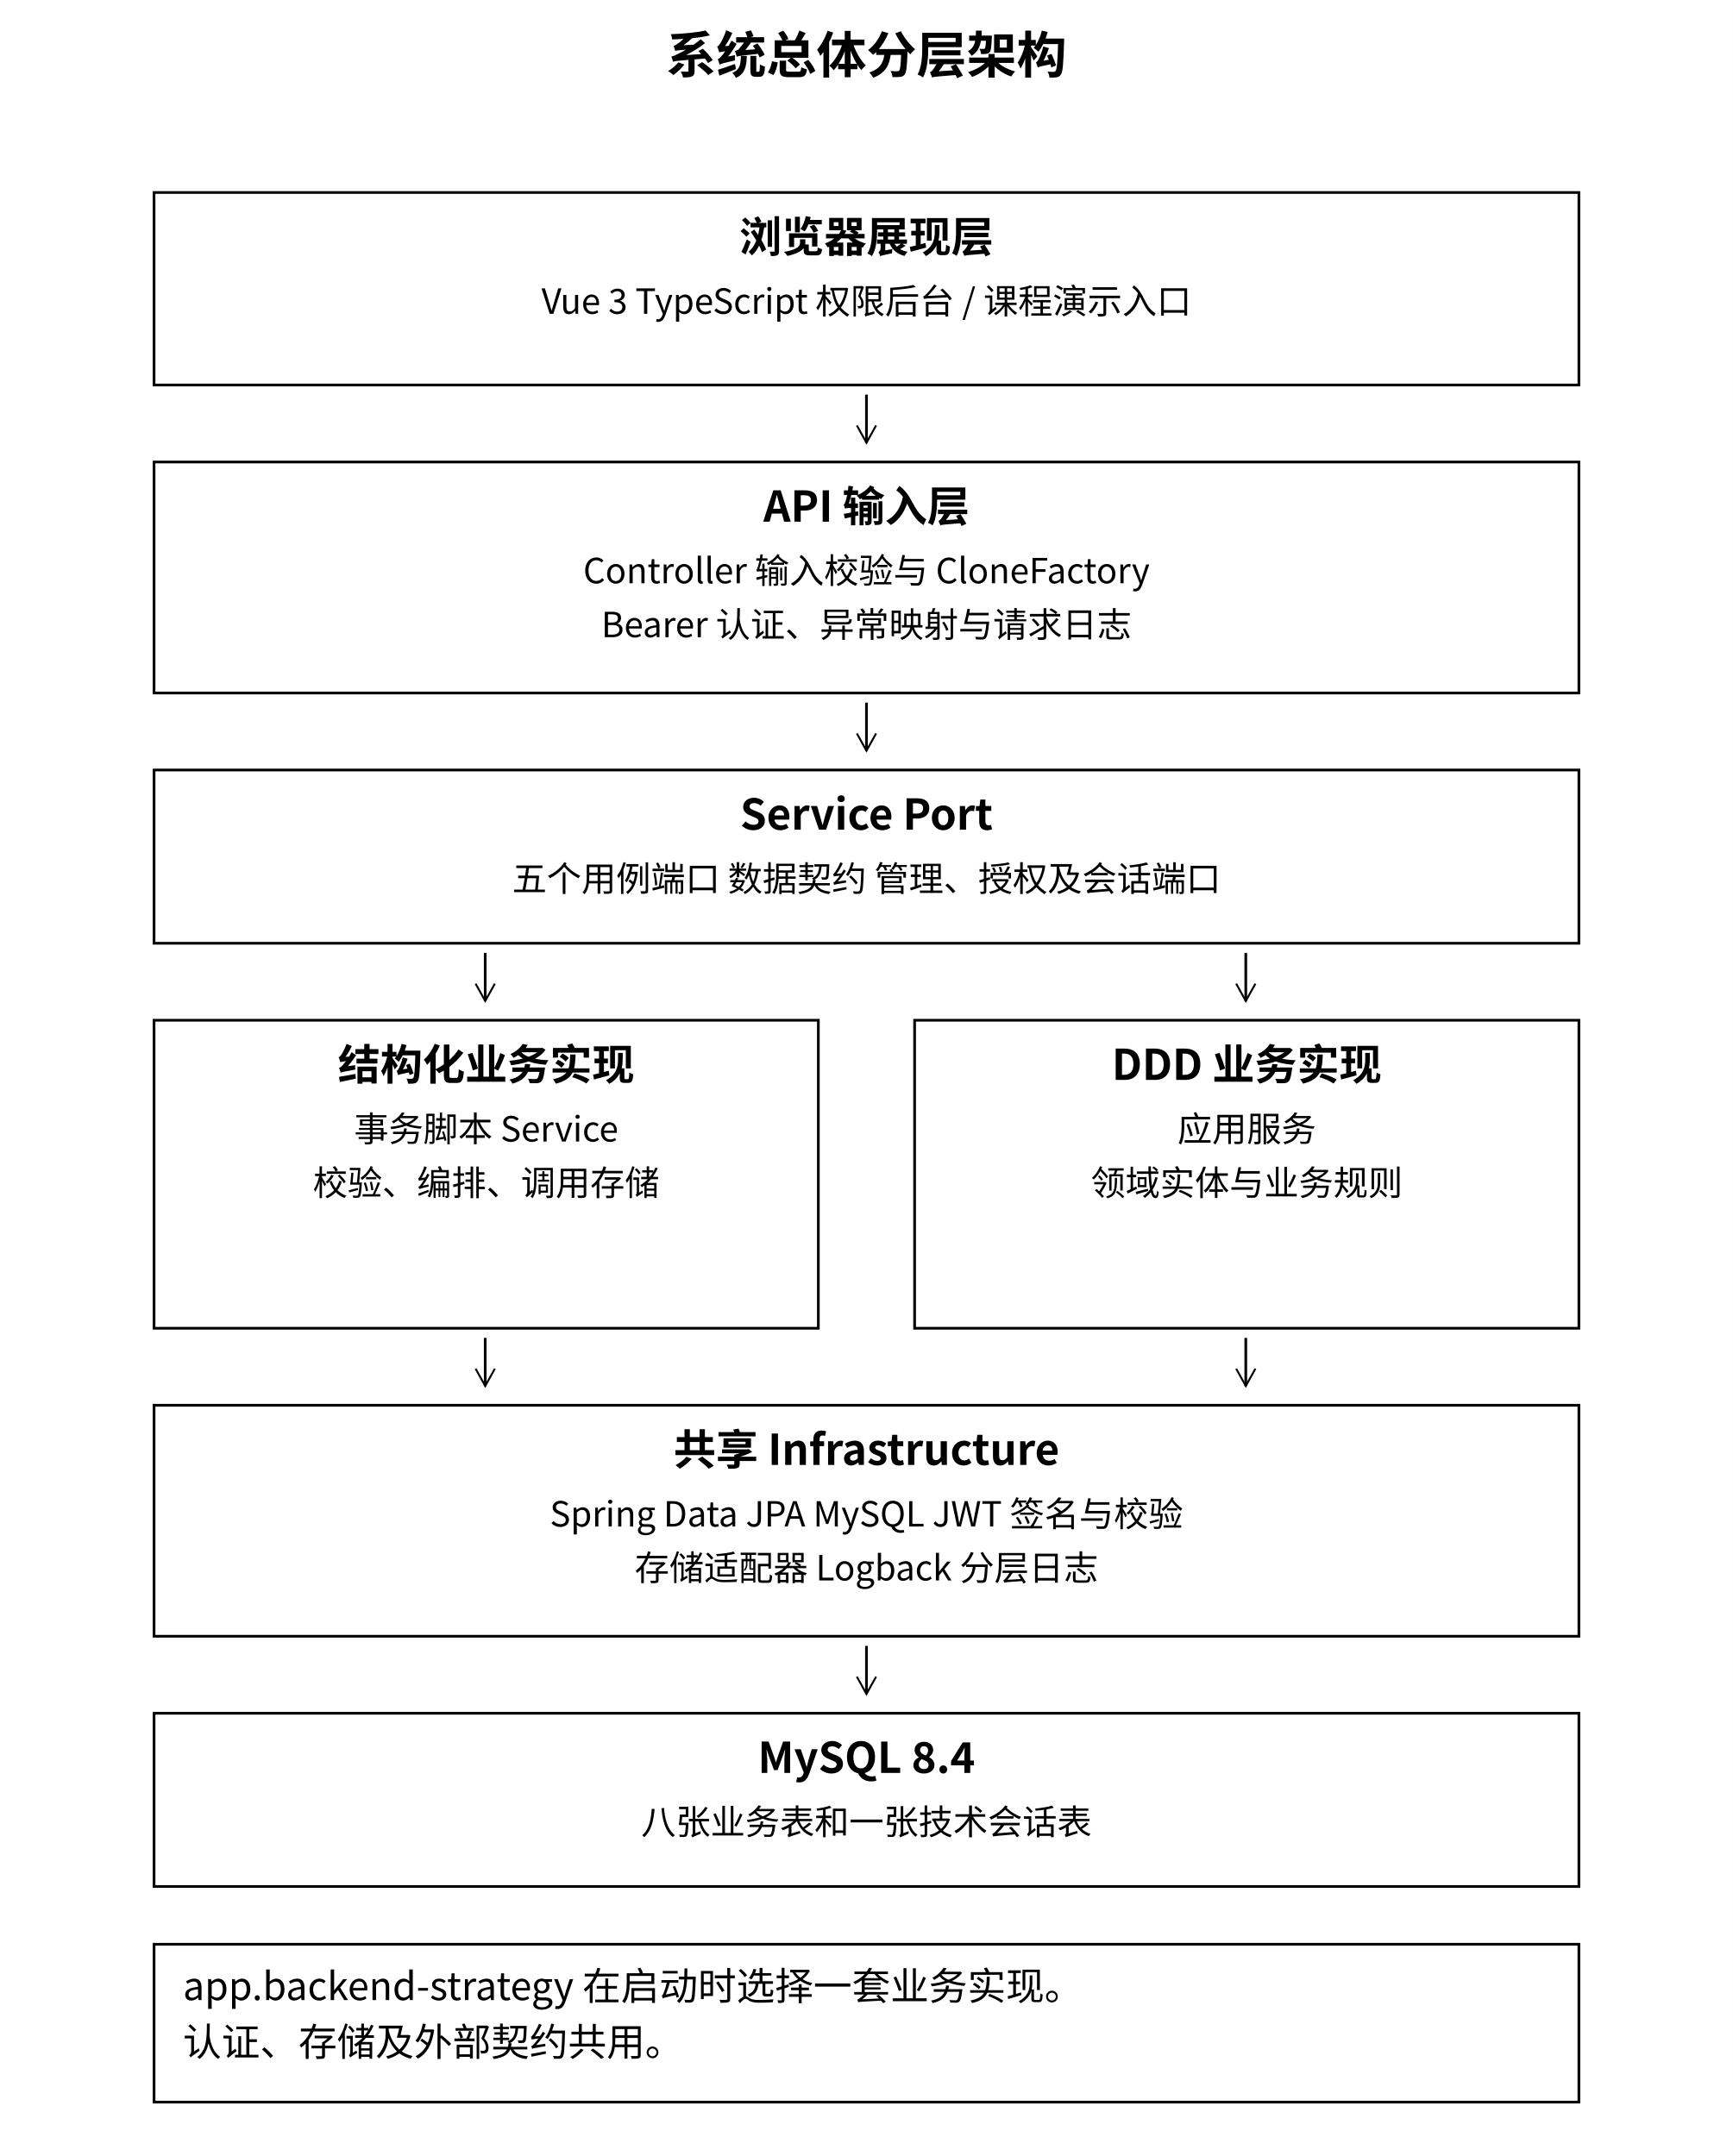
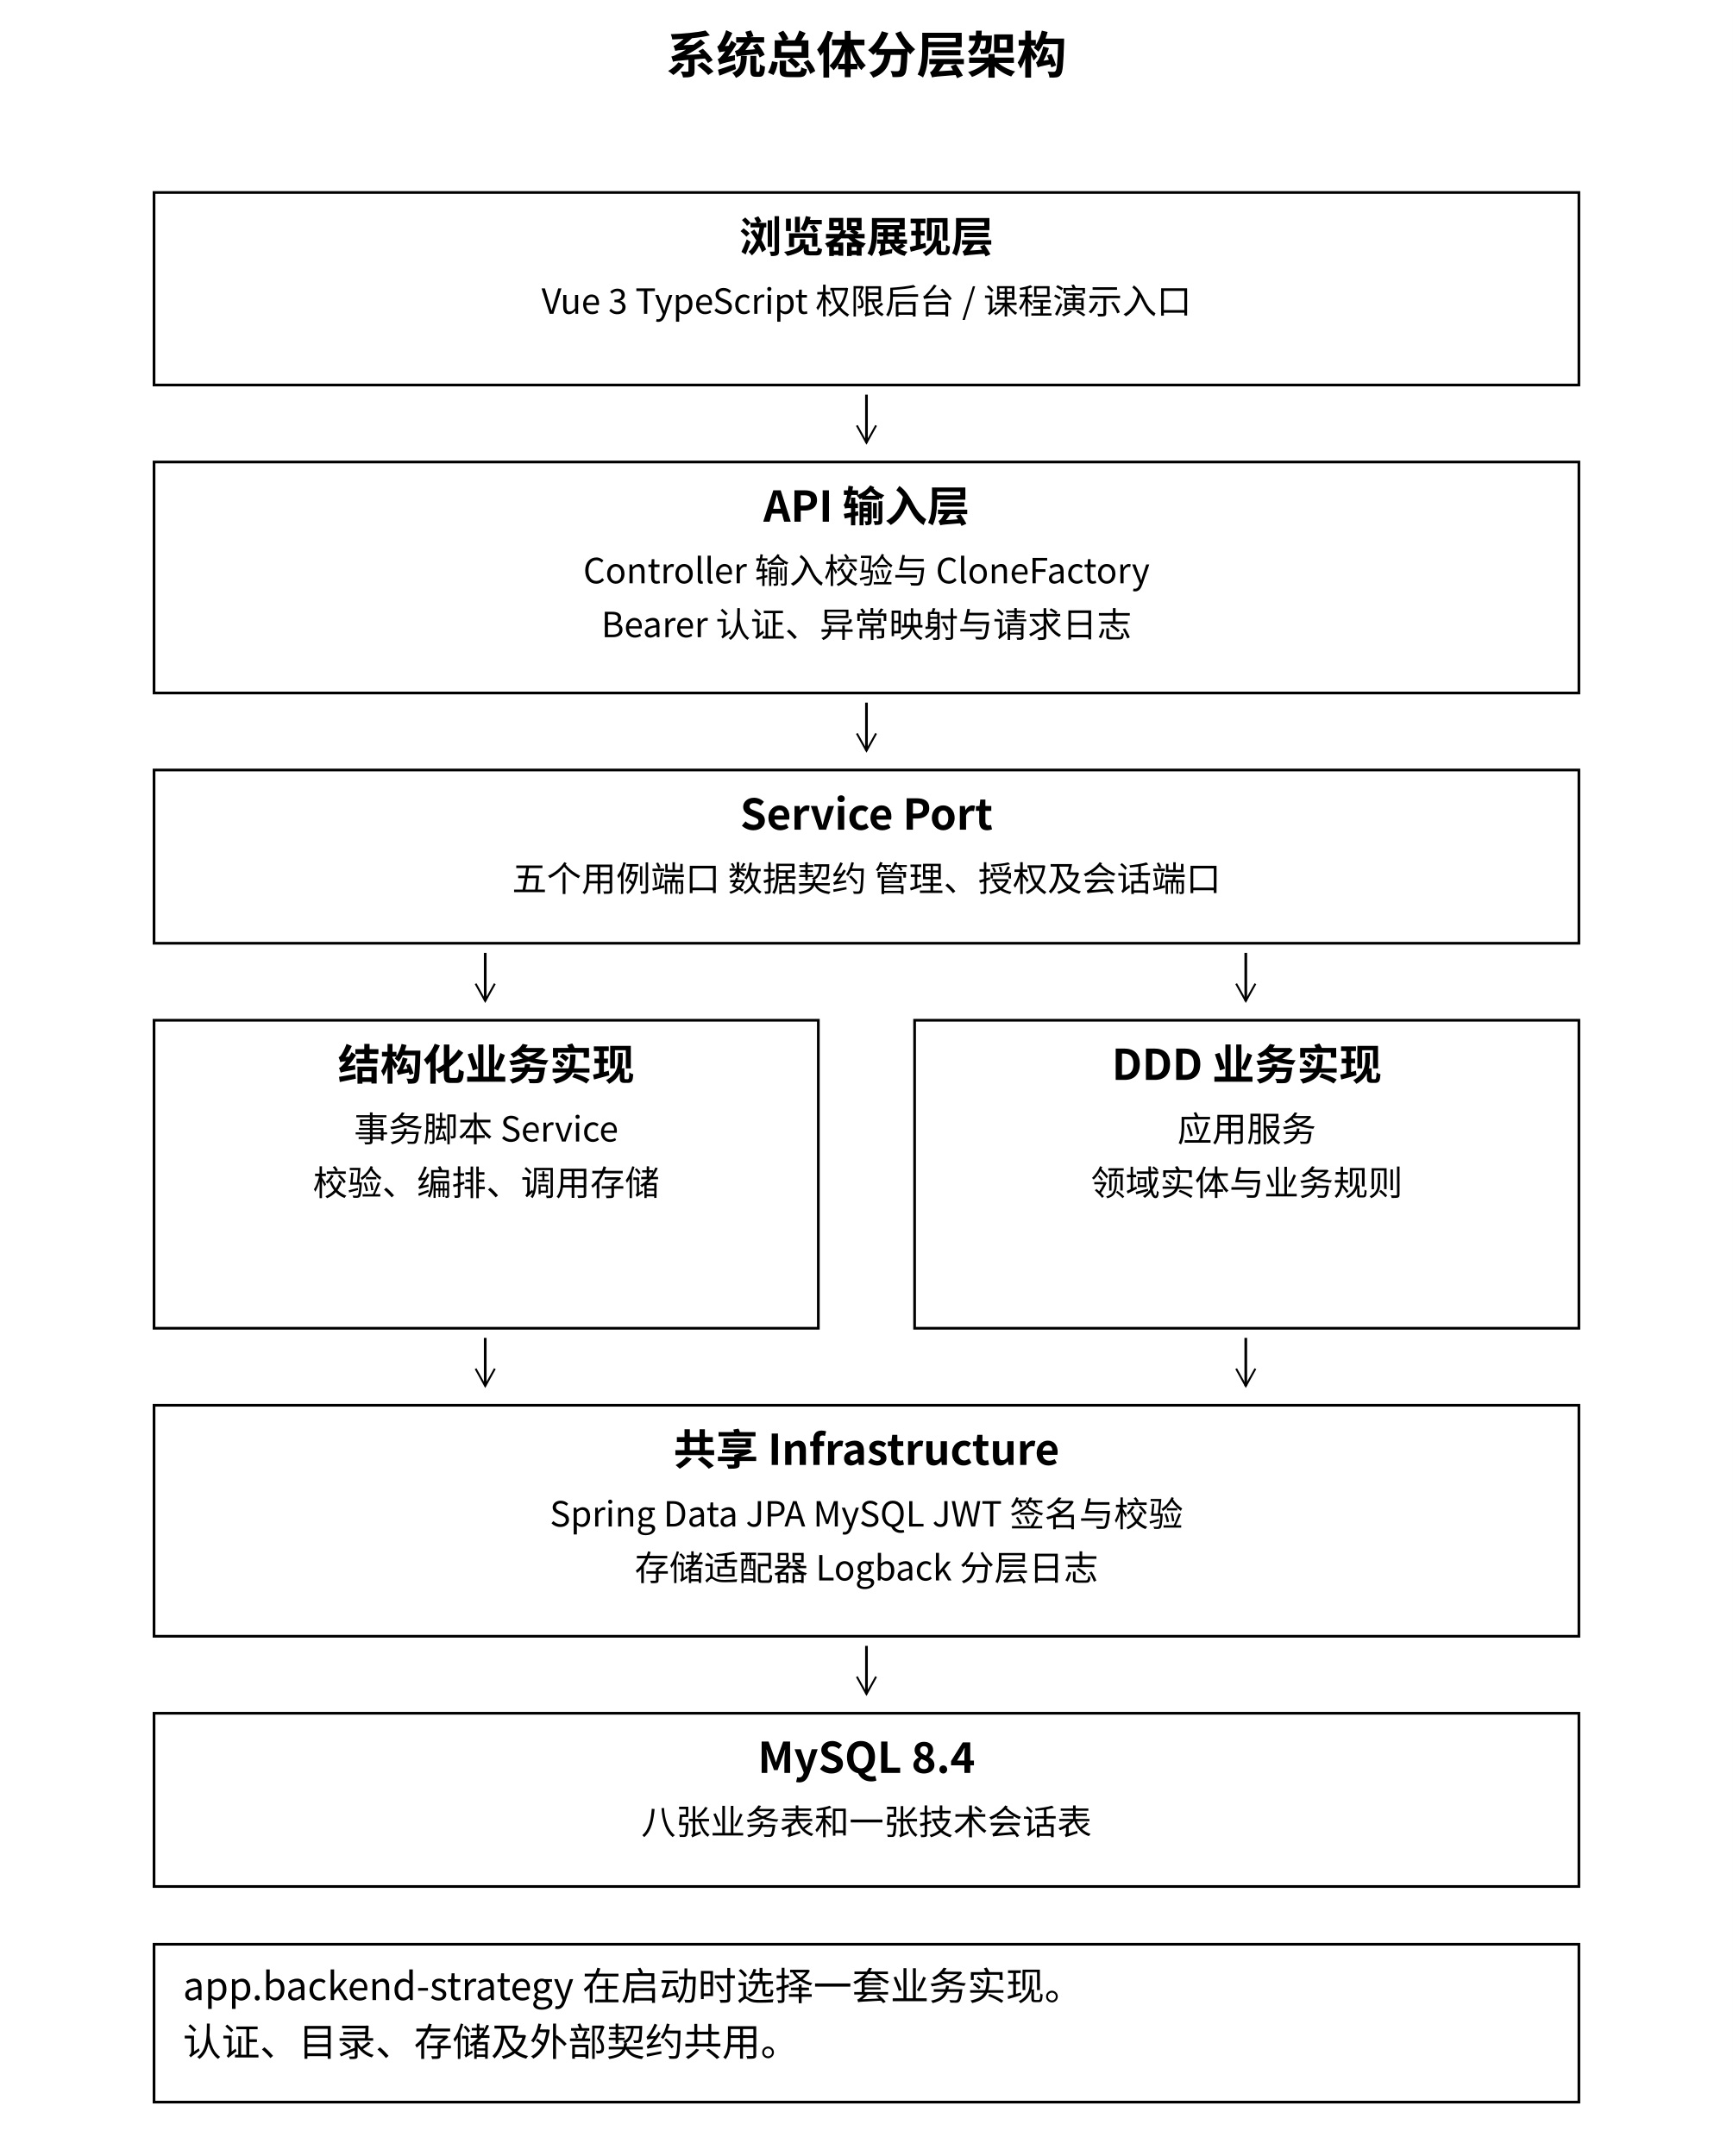
<svg xmlns="http://www.w3.org/2000/svg" width="900" height="1120" viewBox="0 0 900 1120">
  <style>text{font-family:'PingFang SC','Microsoft YaHei','Noto Sans CJK SC',system-ui,sans-serif;fill:black}</style>
  <defs>
    <marker id="open" markerWidth="12" markerHeight="12" refX="10" refY="6" orient="auto" markerUnits="userSpaceOnUse">
      <path d="M1,1 L10,6 L1,11" fill="none" stroke="black" />
    </marker>
    <marker id="filled" markerWidth="12" markerHeight="12" refX="10" refY="6" orient="auto" markerUnits="userSpaceOnUse">
      <path d="M1,1 L10,6 L1,11 Z" fill="black" />
    </marker>
    <marker id="triangle" markerWidth="16" markerHeight="16" refX="14" refY="8" orient="auto" markerUnits="userSpaceOnUse">
      <path d="M1,1 L14,8 L1,15 Z" fill="white" stroke="black" />
    </marker>
  </defs>
  <rect width="100%" height="100%" fill="white" />
  <text x="450.0" y="38" font-size="26" text-anchor="middle" font-weight="600">系统总体分层架构</text>
  <rect x="80" y="100" width="740" height="100" rx="0" fill="white" stroke="black" stroke-width="1.4" />
  <text x="450.0" y="131" font-size="22" text-anchor="middle" font-weight="600">浏览器展现层</text>
  <text x="450.0" y="163" font-size="18" text-anchor="middle" font-weight="400">Vue 3  TypeScript   权限后台 / 课程演示入口</text>
  <rect x="80" y="240" width="740" height="120" rx="0" fill="white" stroke="black" stroke-width="1.4" />
  <text x="450.0" y="271" font-size="22" text-anchor="middle" font-weight="600">API 输入层</text>
  <text x="450.0" y="303" font-size="18" text-anchor="middle" font-weight="400">Controller 输入校验与 CloneFactory</text>
  <text x="450.0" y="331" font-size="18" text-anchor="middle" font-weight="400">Bearer 认证、异常映射与请求日志</text>
  <rect x="80" y="400" width="740" height="90" rx="0" fill="white" stroke="black" stroke-width="1.4" />
  <text x="450.0" y="431" font-size="22" text-anchor="middle" font-weight="600">Service Port</text>
  <text x="450.0" y="463" font-size="18" text-anchor="middle" font-weight="400">五个用例端口  数据契约  管理、授权及会话端口</text>
  <rect x="80" y="530" width="345" height="160" rx="0" fill="white" stroke="black" stroke-width="1.4" />
  <text x="252.5" y="561" font-size="22" text-anchor="middle" font-weight="600">结构化业务实现</text>
  <text x="252.5" y="593" font-size="18" text-anchor="middle" font-weight="400">事务脚本 Service</text>
  <text x="252.5" y="621" font-size="18" text-anchor="middle" font-weight="400">校验、编排、调用存储</text>
  <rect x="475" y="530" width="345" height="160" rx="0" fill="white" stroke="black" stroke-width="1.4" />
  <text x="647.5" y="561" font-size="22" text-anchor="middle" font-weight="600">DDD 业务实现</text>
  <text x="647.5" y="593" font-size="18" text-anchor="middle" font-weight="400">应用服务</text>
  <text x="647.5" y="621" font-size="18" text-anchor="middle" font-weight="400">领域实体与业务规则</text>
  <rect x="80" y="730" width="740" height="120" rx="0" fill="white" stroke="black" stroke-width="1.4" />
  <text x="450.0" y="761" font-size="22" text-anchor="middle" font-weight="600">共享 Infrastructure</text>
  <text x="450.0" y="793" font-size="18" text-anchor="middle" font-weight="400">Spring Data JPA  MySQL   JWT 签名与校验</text>
  <text x="450.0" y="821" font-size="18" text-anchor="middle" font-weight="400">存储适配器  Logback 分层日志</text>
  <rect x="80" y="890" width="740" height="90" rx="0" fill="white" stroke="black" stroke-width="1.4" />
  <text x="450.0" y="921" font-size="22" text-anchor="middle" font-weight="600">MySQL 8.4</text>
  <text x="450.0" y="953" font-size="18" text-anchor="middle" font-weight="400">八张业务表和一张技术会话表</text>
  <path d="M 450,205 L 450,230" fill="none" stroke="black" stroke-width="1.4" marker-end="url(#open)" />
  <path d="M 450,365 L 450,390" fill="none" stroke="black" stroke-width="1.4" marker-end="url(#open)" />
  <path d="M 450,855 L 450,880" fill="none" stroke="black" stroke-width="1.4" marker-end="url(#open)" />
  <path d="M 252,495 L 252,520" fill="none" stroke="black" stroke-width="1.4" marker-end="url(#open)" />
  <path d="M 252,695 L 252,720" fill="none" stroke="black" stroke-width="1.4" marker-end="url(#open)" />
  <path d="M 647,495 L 647,520" fill="none" stroke="black" stroke-width="1.4" marker-end="url(#open)" />
  <path d="M 647,695 L 647,720" fill="none" stroke="black" stroke-width="1.4" marker-end="url(#open)" />
  <rect x="80" y="1010" width="740" height="82" rx="0" fill="white" stroke="black" stroke-width="1.4" />
  <text x="95" y="1039" font-size="20" text-anchor="start" font-weight="400">app.backend-strategy 在启动时选择一套业务实现。</text>
-   <text x="95" y="1068" font-size="20" text-anchor="start" font-weight="400">认证、存储及外部契约共用。</text>
+   <text x="95" y="1068" font-size="20" text-anchor="start" font-weight="400">认证、目录、存储及外部契约共用。</text>
</svg>
